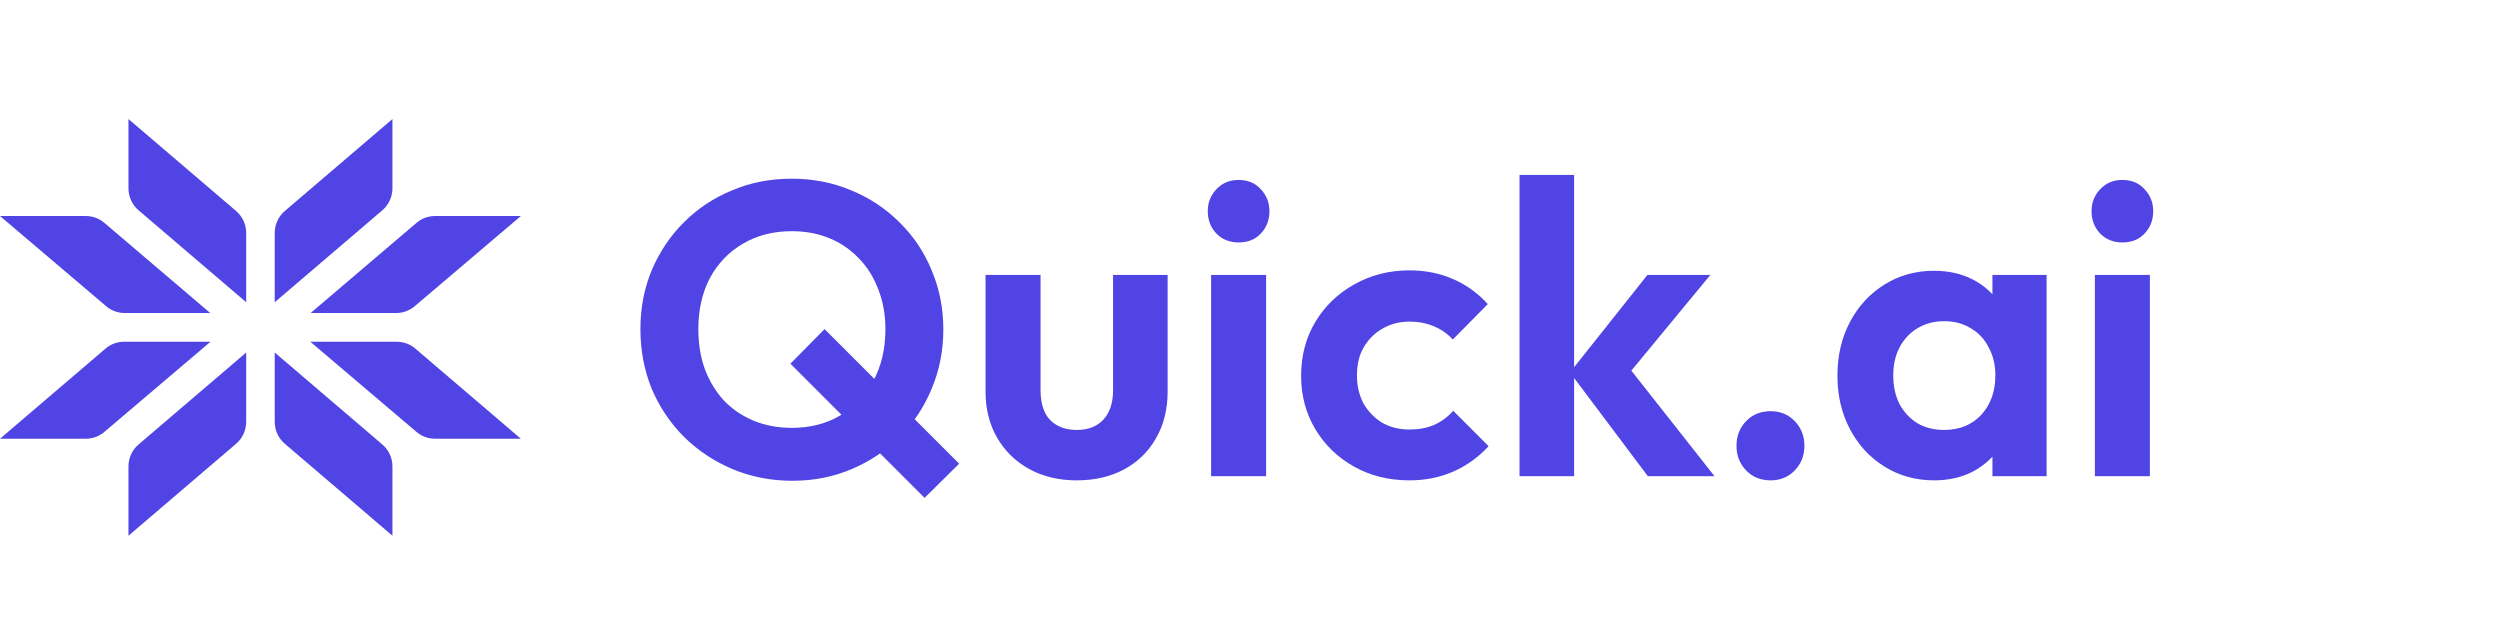
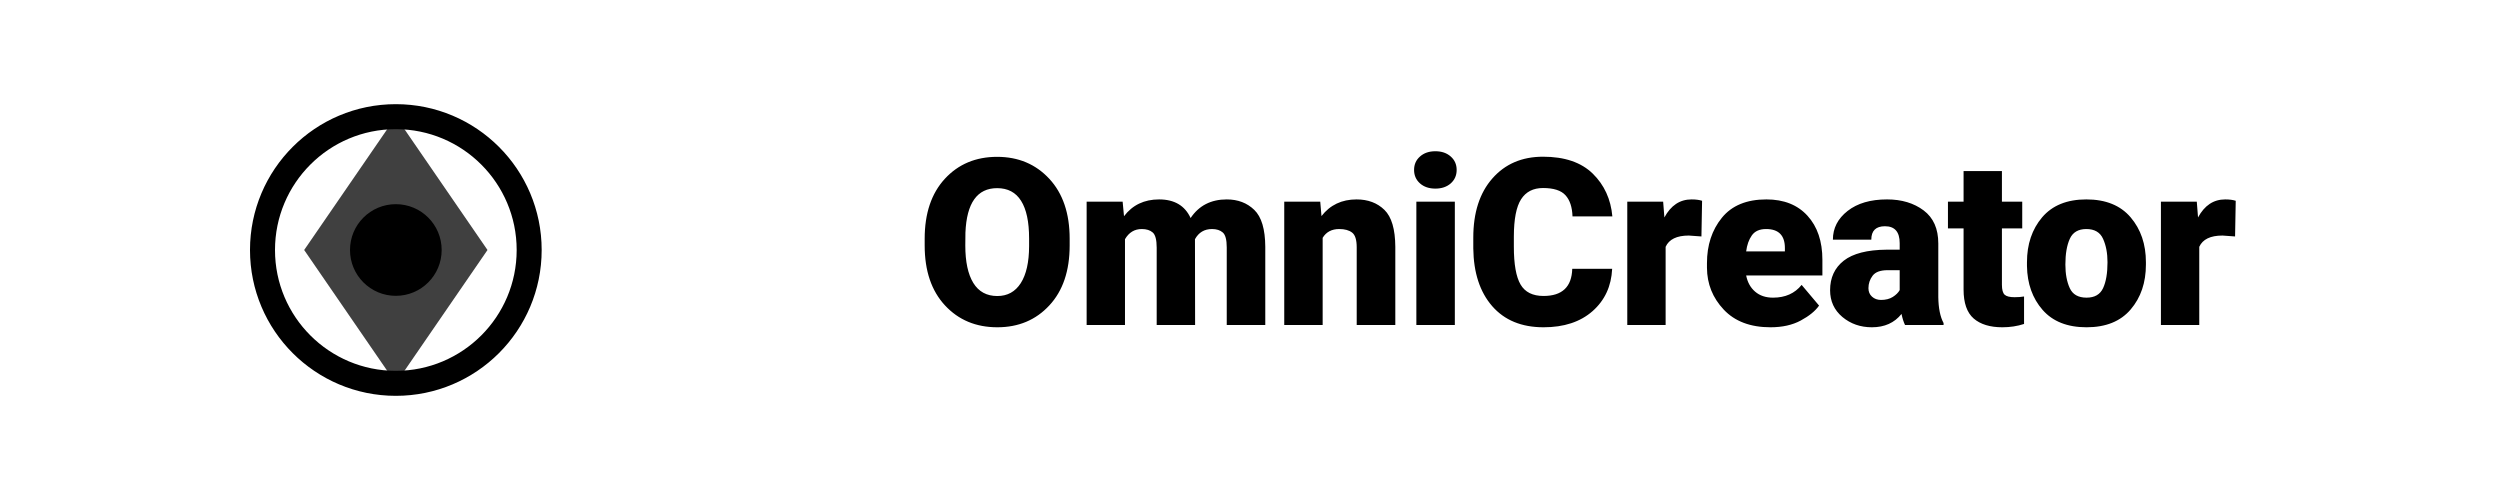
- <svg xmlns="http://www.w3.org/2000/svg" width="168" height="43" viewBox="0 0 168 43" fill="none">
-   <path d="M53.256 32.308C51.819 32.308 50.475 32.047 49.224 31.524C47.992 31.001 46.909 30.283 45.976 29.368C45.043 28.435 44.315 27.352 43.792 26.12C43.288 24.869 43.036 23.535 43.036 22.116C43.036 20.697 43.288 19.381 43.792 18.168C44.315 16.936 45.033 15.863 45.948 14.948C46.881 14.015 47.964 13.296 49.196 12.792C50.428 12.269 51.763 12.008 53.2 12.008C54.637 12.008 55.972 12.269 57.204 12.792C58.436 13.296 59.519 14.015 60.452 14.948C61.385 15.863 62.104 16.936 62.608 18.168C63.131 19.4 63.392 20.725 63.392 22.144C63.392 23.563 63.131 24.888 62.608 26.12C62.104 27.352 61.385 28.435 60.452 29.368C59.537 30.283 58.464 31.001 57.232 31.524C56 32.047 54.675 32.308 53.256 32.308ZM62.132 33.456L53.116 24.44L55.412 22.116L64.456 31.16L62.132 33.456ZM53.2 28.752C54.451 28.752 55.543 28.472 56.476 27.912C57.428 27.352 58.165 26.577 58.688 25.588C59.229 24.599 59.5 23.441 59.5 22.116C59.5 21.145 59.341 20.259 59.024 19.456C58.725 18.653 58.296 17.963 57.736 17.384C57.176 16.787 56.513 16.329 55.748 16.012C54.983 15.695 54.133 15.536 53.2 15.536C51.968 15.536 50.876 15.816 49.924 16.376C48.991 16.917 48.253 17.683 47.712 18.672C47.189 19.661 46.928 20.809 46.928 22.116C46.928 23.105 47.077 24.011 47.376 24.832C47.693 25.653 48.123 26.353 48.664 26.932C49.224 27.511 49.887 27.959 50.652 28.276C51.436 28.593 52.285 28.752 53.2 28.752ZM72.361 32.28C71.166 32.28 70.102 32.028 69.169 31.524C68.254 31.02 67.535 30.32 67.013 29.424C66.49 28.528 66.229 27.492 66.229 26.316V18.476H69.925V26.232C69.925 26.792 70.018 27.277 70.205 27.688C70.391 28.08 70.671 28.379 71.045 28.584C71.418 28.789 71.857 28.892 72.361 28.892C73.126 28.892 73.723 28.659 74.153 28.192C74.582 27.725 74.797 27.072 74.797 26.232V18.476H78.465V26.316C78.465 27.511 78.203 28.556 77.681 29.452C77.177 30.348 76.458 31.048 75.525 31.552C74.61 32.037 73.555 32.28 72.361 32.28ZM81.386 32V18.476H85.082V32H81.386ZM83.234 16.292C82.636 16.292 82.142 16.096 81.75 15.704C81.358 15.293 81.162 14.789 81.162 14.192C81.162 13.613 81.358 13.119 81.75 12.708C82.142 12.297 82.636 12.092 83.234 12.092C83.85 12.092 84.344 12.297 84.718 12.708C85.11 13.119 85.306 13.613 85.306 14.192C85.306 14.789 85.11 15.293 84.718 15.704C84.344 16.096 83.85 16.292 83.234 16.292ZM94.715 32.28C93.334 32.28 92.092 31.972 90.991 31.356C89.89 30.74 89.022 29.9 88.387 28.836C87.752 27.772 87.435 26.577 87.435 25.252C87.435 23.908 87.752 22.704 88.387 21.64C89.022 20.576 89.89 19.736 90.991 19.12C92.111 18.485 93.352 18.168 94.715 18.168C95.779 18.168 96.759 18.364 97.655 18.756C98.551 19.148 99.326 19.708 99.979 20.436L97.627 22.816C97.272 22.424 96.843 22.125 96.339 21.92C95.854 21.715 95.312 21.612 94.715 21.612C94.043 21.612 93.436 21.771 92.895 22.088C92.372 22.387 91.952 22.807 91.635 23.348C91.336 23.871 91.187 24.496 91.187 25.224C91.187 25.933 91.336 26.568 91.635 27.128C91.952 27.669 92.372 28.099 92.895 28.416C93.436 28.715 94.043 28.864 94.715 28.864C95.331 28.864 95.882 28.761 96.367 28.556C96.871 28.332 97.3 28.015 97.655 27.604L100.035 29.984C99.344 30.731 98.551 31.3 97.655 31.692C96.759 32.084 95.779 32.28 94.715 32.28ZM110.736 32L105.5 25.028L110.708 18.476H114.936L108.832 25.868L108.972 24.076L115.216 32H110.736ZM102.112 32V11.756H105.78V32H102.112ZM118.988 32.28C118.316 32.28 117.765 32.056 117.336 31.608C116.906 31.16 116.692 30.609 116.692 29.956C116.692 29.303 116.906 28.752 117.336 28.304C117.765 27.856 118.316 27.632 118.988 27.632C119.641 27.632 120.182 27.856 120.612 28.304C121.041 28.752 121.256 29.303 121.256 29.956C121.256 30.609 121.041 31.16 120.612 31.608C120.182 32.056 119.641 32.28 118.988 32.28ZM129.971 32.28C128.739 32.28 127.629 31.972 126.639 31.356C125.65 30.74 124.875 29.9 124.315 28.836C123.755 27.772 123.475 26.577 123.475 25.252C123.475 23.908 123.755 22.704 124.315 21.64C124.875 20.576 125.65 19.736 126.639 19.12C127.629 18.504 128.739 18.196 129.971 18.196C130.942 18.196 131.81 18.392 132.575 18.784C133.341 19.176 133.947 19.727 134.395 20.436C134.862 21.127 135.114 21.911 135.151 22.788V27.66C135.114 28.556 134.862 29.349 134.395 30.04C133.947 30.731 133.341 31.281 132.575 31.692C131.81 32.084 130.942 32.28 129.971 32.28ZM130.643 28.892C131.67 28.892 132.501 28.556 133.135 27.884C133.77 27.193 134.087 26.307 134.087 25.224C134.087 24.515 133.938 23.889 133.639 23.348C133.359 22.788 132.958 22.359 132.435 22.06C131.931 21.743 131.334 21.584 130.643 21.584C129.971 21.584 129.374 21.743 128.851 22.06C128.347 22.359 127.946 22.788 127.647 23.348C127.367 23.889 127.227 24.515 127.227 25.224C127.227 25.952 127.367 26.596 127.647 27.156C127.946 27.697 128.347 28.127 128.851 28.444C129.374 28.743 129.971 28.892 130.643 28.892ZM133.891 32V28.36L134.479 25.056L133.891 21.808V18.476H137.531V32H133.891ZM140.776 32V18.476H144.472V32H140.776ZM142.624 16.292C142.027 16.292 141.532 16.096 141.14 15.704C140.748 15.293 140.552 14.789 140.552 14.192C140.552 13.613 140.748 13.119 141.14 12.708C141.532 12.297 142.027 12.092 142.624 12.092C143.24 12.092 143.735 12.297 144.108 12.708C144.5 13.119 144.696 13.613 144.696 14.192C144.696 14.789 144.5 15.293 144.108 15.704C143.735 16.096 143.24 16.292 142.624 16.292Z" fill="#5044E5" />
-   <path d="M8.633 8L15.867 14.18C16.296 14.547 16.544 15.086 16.544 15.653V20.31L9.31 14.13C8.88 13.763 8.633 13.225 8.633 12.658V8Z" fill="#5044E5" />
-   <path d="M8.633 36L15.867 29.82C16.296 29.453 16.544 28.914 16.544 28.347V23.689L9.31 29.87C8.88 30.237 8.633 30.775 8.633 31.342V36Z" fill="#5044E5" />
-   <path d="M0 14.517L7.136 20.579C7.482 20.873 7.92 21.034 8.372 21.034H14.127L7.009 14.973C6.663 14.678 6.224 14.517 5.77 14.517H0Z" fill="#5044E5" />
-   <path d="M0 29.482L7.092 23.424C7.438 23.127 7.878 22.965 8.332 22.965H14.144L7.008 29.027C6.662 29.321 6.224 29.482 5.772 29.482H0Z" fill="#5044E5" />
-   <path d="M26.372 8L19.138 14.18C18.709 14.547 18.461 15.086 18.461 15.653V20.31L25.695 14.13C26.124 13.763 26.372 13.225 26.372 12.658V8Z" fill="#5044E5" />
-   <path d="M26.372 36L19.138 29.82C18.709 29.453 18.461 28.914 18.461 28.347V23.689L25.695 29.87C26.124 30.237 26.372 30.775 26.372 31.342V36Z" fill="#5044E5" />
-   <path d="M35.002 14.517L27.866 20.579C27.52 20.873 27.082 21.034 26.63 21.034H20.875L27.993 14.973C28.339 14.678 28.778 14.517 29.231 14.517H35.002Z" fill="#5044E5" />
-   <path d="M34.999 29.482L27.908 23.424C27.561 23.127 27.121 22.965 26.667 22.965H20.855L27.991 29.027C28.337 29.321 28.775 29.482 29.228 29.482H34.999Z" fill="#5044E5" />
+ <svg xmlns="http://www.w3.org/2000/svg" aria-label="OmniCreator logo" fill="none" viewBox="0 0 600 120" height="120" width="600">
+   <g transform="translate(60, 25)">
+     <circle fill="none" stroke-width="6" stroke="currentColor" r="32" cy="35" cx="35" />
+     <path opacity="0.75" fill="currentColor" d="M35 3 L57 35 L35 67 L13 35 Z" />
+     <circle fill="currentColor" r="11" cy="35" cx="35" />
+   </g>
+   <text fill="currentColor" letter-spacing="-0.01em" font-weight="800" font-size="56" font-family="system-ui, -apple-system, BlinkMacSystemFont, 'Segoe UI', Roboto, sans-serif" y="78" x="220">
+     OmniCreator
+   </text>
</svg>
